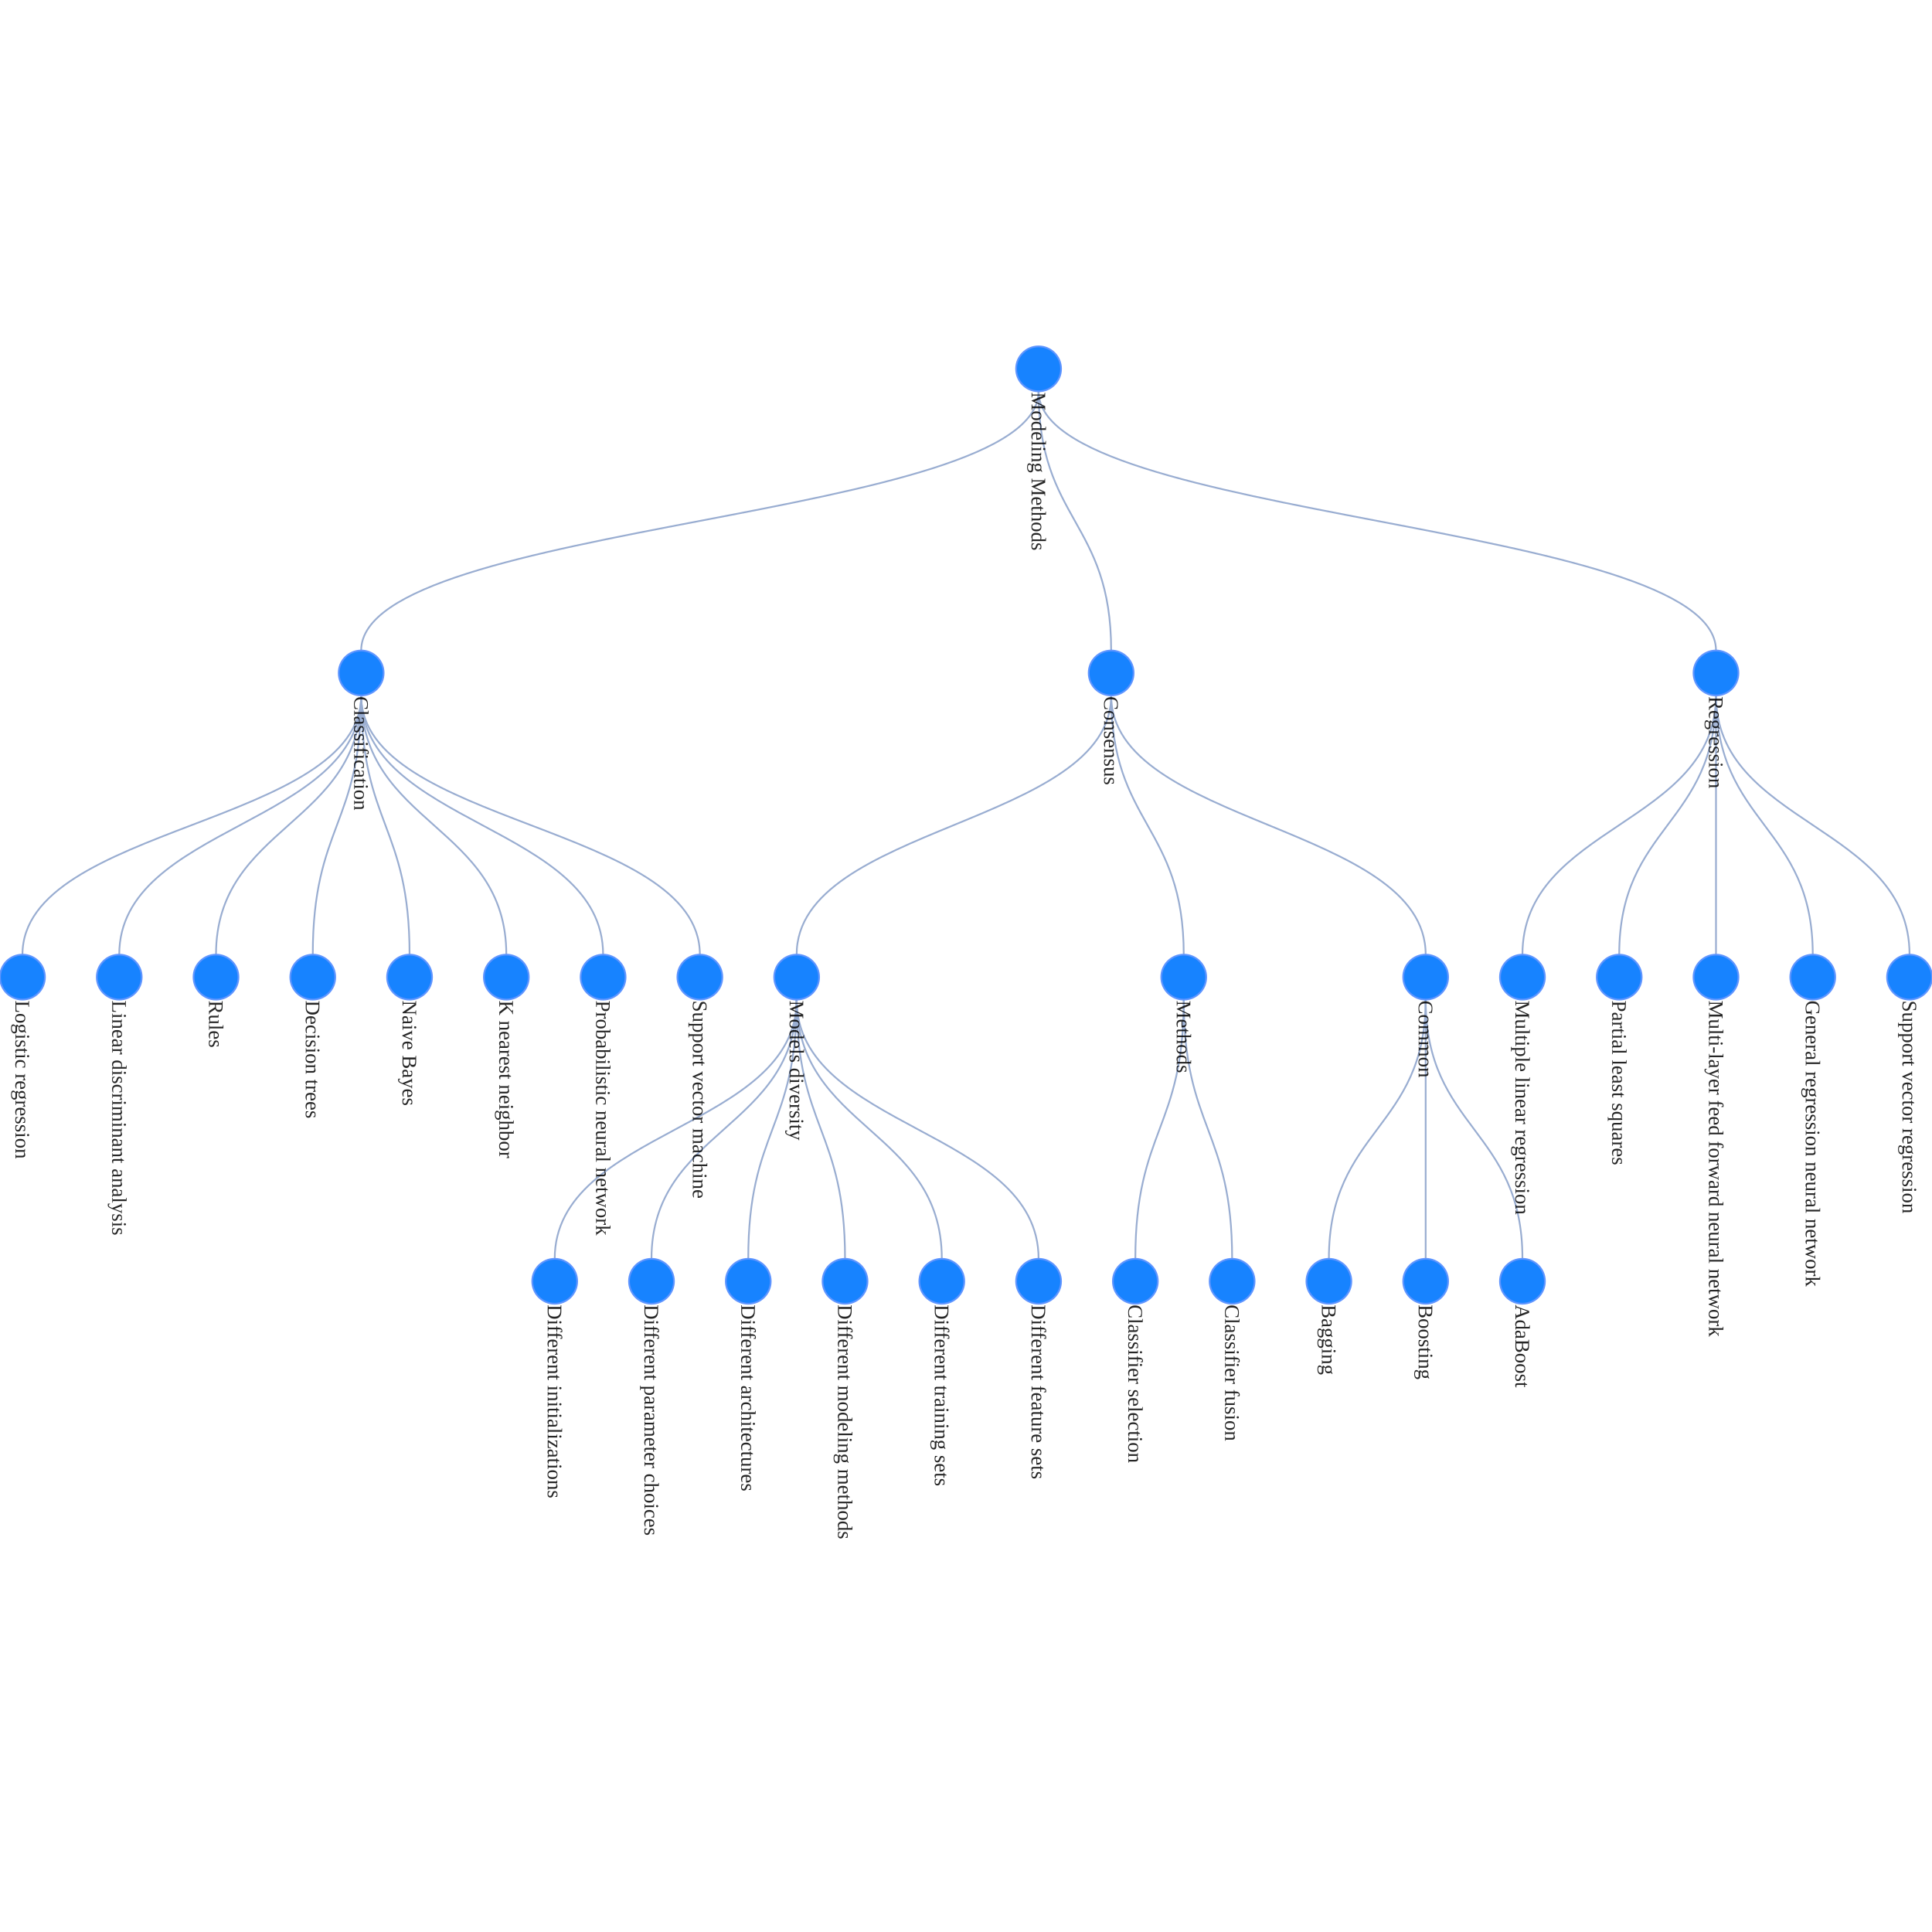
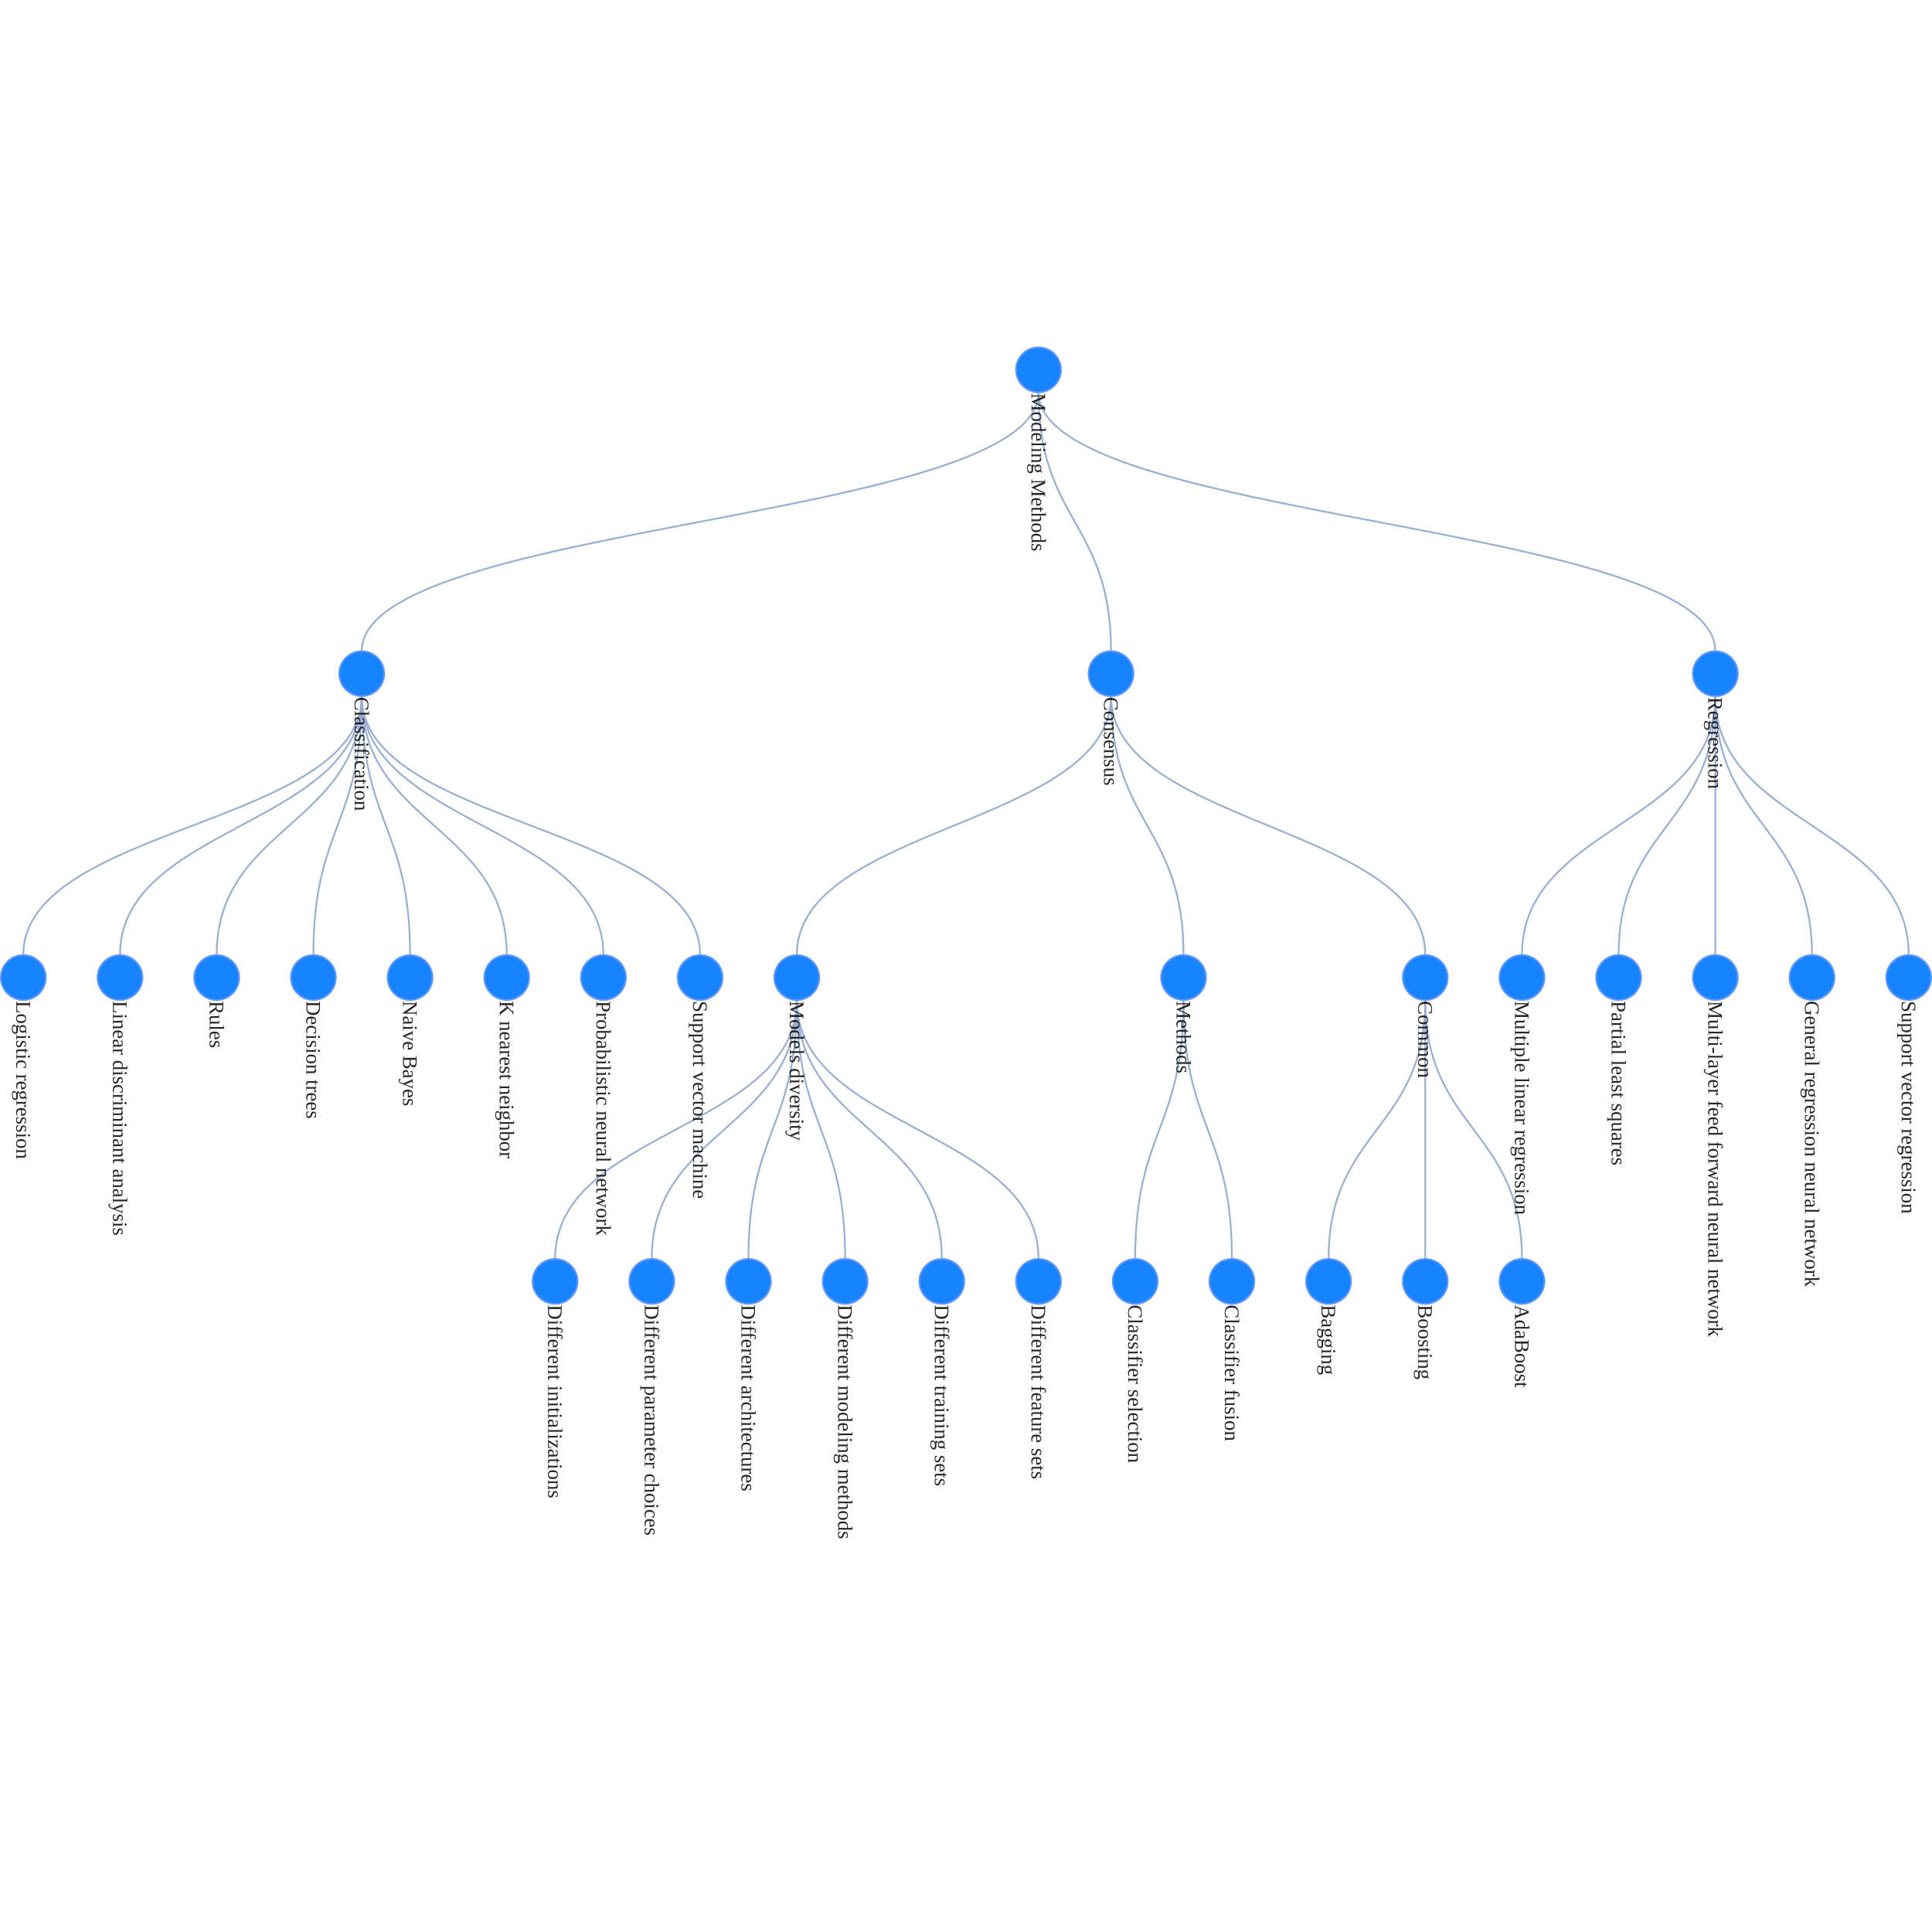
<svg xmlns="http://www.w3.org/2000/svg" width="500" height="500" style="background: transparent; position: absolute; outline: none;" color-interpolation-filters="sRGB" tabindex="1">
  <defs />
-   <g transform="matrix(0.447227,0,0,0.447227,290.2504,170.5903)">
+   <g transform="matrix(0.446828,0,0,0.446828,290.2145,170.773)">
    <g fill="none" transform="matrix(1,0,0,1,0,0)">
      <g fill="none" transform="matrix(1,0,0,1,0,0)" />
      <g fill="none" transform="matrix(1,0,0,1,0,0)">
        <g fill="none" marker-start="false" marker-end="false" transform="matrix(1,0,0,1,0,0)">
          <g fill="none" marker-start="false" marker-end="false" stroke="transparent" stroke-width="3" />
          <g transform="matrix(1,0,0,1,-440,-155)">
            <path fill="none" d="M 392,0 C 392 75,0 75,0 150" stroke-width="1" stroke="rgba(153,173,209,1)" />
            <path fill="none" d="M 0,0 C 0 0,0 0,0 0" stroke-width="3" stroke="transparent" />
          </g>
        </g>
        <g fill="none" marker-start="false" marker-end="false" transform="matrix(1,0,0,1,0,0)">
          <g fill="none" marker-start="false" marker-end="false" stroke="transparent" stroke-width="3" />
          <g transform="matrix(1,0,0,1,-48,-155)">
            <path fill="none" d="M 0,0 C 0 75,42 75,42 150" stroke-width="1" stroke="rgba(153,173,209,1)" />
            <path fill="none" d="M 0,0 C 0 0,0 0,0 0" stroke-width="3" stroke="transparent" />
          </g>
        </g>
        <g fill="none" marker-start="false" marker-end="false" transform="matrix(1,0,0,1,0,0)">
          <g fill="none" marker-start="false" marker-end="false" stroke="transparent" stroke-width="3" />
          <g transform="matrix(1,0,0,1,-48,-155)">
            <path fill="none" d="M 0,0 C 0 75,392 75,392 150" stroke-width="1" stroke="rgba(153,173,209,1)" />
            <path fill="none" d="M 0,0 C 0 0,0 0,0 0" stroke-width="3" stroke="transparent" />
          </g>
        </g>
        <g fill="none" marker-start="false" marker-end="false" transform="matrix(1,0,0,1,0,0)">
          <g fill="none" marker-start="false" marker-end="false" stroke="transparent" stroke-width="3" />
          <g transform="matrix(1,0,0,1,-636,21)">
            <path fill="none" d="M 196,0 C 196 75,0 75,0 150" stroke-width="1" stroke="rgba(153,173,209,1)" />
            <path fill="none" d="M 0,0 C 0 0,0 0,0 0" stroke-width="3" stroke="transparent" />
          </g>
        </g>
        <g fill="none" marker-start="false" marker-end="false" transform="matrix(1,0,0,1,0,0)">
          <g fill="none" marker-start="false" marker-end="false" stroke="transparent" stroke-width="3" />
          <g transform="matrix(1,0,0,1,-580,21)">
            <path fill="none" d="M 140,0 C 140 75,0 75,0 150" stroke-width="1" stroke="rgba(153,173,209,1)" />
            <path fill="none" d="M 0,0 C 0 0,0 0,0 0" stroke-width="3" stroke="transparent" />
          </g>
        </g>
        <g fill="none" marker-start="false" marker-end="false" transform="matrix(1,0,0,1,0,0)">
          <g fill="none" marker-start="false" marker-end="false" stroke="transparent" stroke-width="3" />
          <g transform="matrix(1,0,0,1,-524,21)">
            <path fill="none" d="M 84,0 C 84 75,0 75,0 150" stroke-width="1" stroke="rgba(153,173,209,1)" />
            <path fill="none" d="M 0,0 C 0 0,0 0,0 0" stroke-width="3" stroke="transparent" />
          </g>
        </g>
        <g fill="none" marker-start="false" marker-end="false" transform="matrix(1,0,0,1,0,0)">
          <g fill="none" marker-start="false" marker-end="false" stroke="transparent" stroke-width="3" />
          <g transform="matrix(1,0,0,1,-468,21)">
            <path fill="none" d="M 28,0 C 28 75,0 75,0 150" stroke-width="1" stroke="rgba(153,173,209,1)" />
            <path fill="none" d="M 0,0 C 0 0,0 0,0 0" stroke-width="3" stroke="transparent" />
          </g>
        </g>
        <g fill="none" marker-start="false" marker-end="false" transform="matrix(1,0,0,1,0,0)">
          <g fill="none" marker-start="false" marker-end="false" stroke="transparent" stroke-width="3" />
          <g transform="matrix(1,0,0,1,-440,21)">
            <path fill="none" d="M 0,0 C 0 75,28 75,28 150" stroke-width="1" stroke="rgba(153,173,209,1)" />
            <path fill="none" d="M 0,0 C 0 0,0 0,0 0" stroke-width="3" stroke="transparent" />
          </g>
        </g>
        <g fill="none" marker-start="false" marker-end="false" transform="matrix(1,0,0,1,0,0)">
          <g fill="none" marker-start="false" marker-end="false" stroke="transparent" stroke-width="3" />
          <g transform="matrix(1,0,0,1,-440,21)">
            <path fill="none" d="M 0,0 C 0 75,84 75,84 150" stroke-width="1" stroke="rgba(153,173,209,1)" />
            <path fill="none" d="M 0,0 C 0 0,0 0,0 0" stroke-width="3" stroke="transparent" />
          </g>
        </g>
        <g fill="none" marker-start="false" marker-end="false" transform="matrix(1,0,0,1,0,0)">
          <g fill="none" marker-start="false" marker-end="false" stroke="transparent" stroke-width="3" />
          <g transform="matrix(1,0,0,1,-440,21)">
            <path fill="none" d="M 0,0 C 0 75,140 75,140 150" stroke-width="1" stroke="rgba(153,173,209,1)" />
            <path fill="none" d="M 0,0 C 0 0,0 0,0 0" stroke-width="3" stroke="transparent" />
          </g>
        </g>
        <g fill="none" marker-start="false" marker-end="false" transform="matrix(1,0,0,1,0,0)">
          <g fill="none" marker-start="false" marker-end="false" stroke="transparent" stroke-width="3" />
          <g transform="matrix(1,0,0,1,-440,21)">
            <path fill="none" d="M 0,0 C 0 75,196 75,196 150" stroke-width="1" stroke="rgba(153,173,209,1)" />
            <path fill="none" d="M 0,0 C 0 0,0 0,0 0" stroke-width="3" stroke="transparent" />
          </g>
        </g>
        <g fill="none" marker-start="false" marker-end="false" transform="matrix(1,0,0,1,0,0)">
          <g fill="none" marker-start="false" marker-end="false" stroke="transparent" stroke-width="3" />
          <g transform="matrix(1,0,0,1,-188,21)">
            <path fill="none" d="M 182,0 C 182 75,0 75,0 150" stroke-width="1" stroke="rgba(153,173,209,1)" />
            <path fill="none" d="M 0,0 C 0 0,0 0,0 0" stroke-width="3" stroke="transparent" />
          </g>
        </g>
        <g fill="none" marker-start="false" marker-end="false" transform="matrix(1,0,0,1,0,0)">
          <g fill="none" marker-start="false" marker-end="false" stroke="transparent" stroke-width="3" />
          <g transform="matrix(1,0,0,1,-6,21)">
            <path fill="none" d="M 0,0 C 0 75,42 75,42 150" stroke-width="1" stroke="rgba(153,173,209,1)" />
            <path fill="none" d="M 0,0 C 0 0,0 0,0 0" stroke-width="3" stroke="transparent" />
          </g>
        </g>
        <g fill="none" marker-start="false" marker-end="false" transform="matrix(1,0,0,1,0,0)">
          <g fill="none" marker-start="false" marker-end="false" stroke="transparent" stroke-width="3" />
          <g transform="matrix(1,0,0,1,-6,21)">
            <path fill="none" d="M 0,0 C 0 75,182 75,182 150" stroke-width="1" stroke="rgba(153,173,209,1)" />
            <path fill="none" d="M 0,0 C 0 0,0 0,0 0" stroke-width="3" stroke="transparent" />
          </g>
        </g>
        <g fill="none" marker-start="false" marker-end="false" transform="matrix(1,0,0,1,0,0)">
          <g fill="none" marker-start="false" marker-end="false" stroke="transparent" stroke-width="3" />
          <g transform="matrix(1,0,0,1,-328,197)">
            <path fill="none" d="M 140,0 C 140 75,0 75,0 150" stroke-width="1" stroke="rgba(153,173,209,1)" />
            <path fill="none" d="M 0,0 C 0 0,0 0,0 0" stroke-width="3" stroke="transparent" />
          </g>
        </g>
        <g fill="none" marker-start="false" marker-end="false" transform="matrix(1,0,0,1,0,0)">
          <g fill="none" marker-start="false" marker-end="false" stroke="transparent" stroke-width="3" />
          <g transform="matrix(1,0,0,1,-272,197)">
            <path fill="none" d="M 84,0 C 84 75,0 75,0 150" stroke-width="1" stroke="rgba(153,173,209,1)" />
            <path fill="none" d="M 0,0 C 0 0,0 0,0 0" stroke-width="3" stroke="transparent" />
          </g>
        </g>
        <g fill="none" marker-start="false" marker-end="false" transform="matrix(1,0,0,1,0,0)">
          <g fill="none" marker-start="false" marker-end="false" stroke="transparent" stroke-width="3" />
          <g transform="matrix(1,0,0,1,-216,197)">
            <path fill="none" d="M 28,0 C 28 75,0 75,0 150" stroke-width="1" stroke="rgba(153,173,209,1)" />
            <path fill="none" d="M 0,0 C 0 0,0 0,0 0" stroke-width="3" stroke="transparent" />
          </g>
        </g>
        <g fill="none" marker-start="false" marker-end="false" transform="matrix(1,0,0,1,0,0)">
          <g fill="none" marker-start="false" marker-end="false" stroke="transparent" stroke-width="3" />
          <g transform="matrix(1,0,0,1,-188,197)">
            <path fill="none" d="M 0,0 C 0 75,28 75,28 150" stroke-width="1" stroke="rgba(153,173,209,1)" />
            <path fill="none" d="M 0,0 C 0 0,0 0,0 0" stroke-width="3" stroke="transparent" />
          </g>
        </g>
        <g fill="none" marker-start="false" marker-end="false" transform="matrix(1,0,0,1,0,0)">
          <g fill="none" marker-start="false" marker-end="false" stroke="transparent" stroke-width="3" />
          <g transform="matrix(1,0,0,1,-188,197)">
            <path fill="none" d="M 0,0 C 0 75,84 75,84 150" stroke-width="1" stroke="rgba(153,173,209,1)" />
            <path fill="none" d="M 0,0 C 0 0,0 0,0 0" stroke-width="3" stroke="transparent" />
          </g>
        </g>
        <g fill="none" marker-start="false" marker-end="false" transform="matrix(1,0,0,1,0,0)">
          <g fill="none" marker-start="false" marker-end="false" stroke="transparent" stroke-width="3" />
          <g transform="matrix(1,0,0,1,-188,197)">
            <path fill="none" d="M 0,0 C 0 75,140 75,140 150" stroke-width="1" stroke="rgba(153,173,209,1)" />
            <path fill="none" d="M 0,0 C 0 0,0 0,0 0" stroke-width="3" stroke="transparent" />
          </g>
        </g>
        <g fill="none" marker-start="false" marker-end="false" transform="matrix(1,0,0,1,0,0)">
          <g fill="none" marker-start="false" marker-end="false" stroke="transparent" stroke-width="3" />
          <g transform="matrix(1,0,0,1,8,197)">
            <path fill="none" d="M 28,0 C 28 75,0 75,0 150" stroke-width="1" stroke="rgba(153,173,209,1)" />
            <path fill="none" d="M 0,0 C 0 0,0 0,0 0" stroke-width="3" stroke="transparent" />
          </g>
        </g>
        <g fill="none" marker-start="false" marker-end="false" transform="matrix(1,0,0,1,0,0)">
          <g fill="none" marker-start="false" marker-end="false" stroke="transparent" stroke-width="3" />
          <g transform="matrix(1,0,0,1,36,197)">
            <path fill="none" d="M 0,0 C 0 75,28 75,28 150" stroke-width="1" stroke="rgba(153,173,209,1)" />
            <path fill="none" d="M 0,0 C 0 0,0 0,0 0" stroke-width="3" stroke="transparent" />
          </g>
        </g>
        <g fill="none" marker-start="false" marker-end="false" transform="matrix(1,0,0,1,0,0)">
          <g fill="none" marker-start="false" marker-end="false" stroke="transparent" stroke-width="3" />
          <g transform="matrix(1,0,0,1,120,197)">
            <path fill="none" d="M 56,0 C 56 75,0 75,0 150" stroke-width="1" stroke="rgba(153,173,209,1)" />
            <path fill="none" d="M 0,0 C 0 0,0 0,0 0" stroke-width="3" stroke="transparent" />
          </g>
        </g>
        <g fill="none" marker-start="false" marker-end="false" transform="matrix(1,0,0,1,0,0)">
          <g fill="none" marker-start="false" marker-end="false" stroke="transparent" stroke-width="3" />
          <g transform="matrix(1,0,0,1,176,197)">
            <path fill="none" d="M 0,0 C 0 75,0 75,0 150" stroke-width="1" stroke="rgba(153,173,209,1)" />
            <path fill="none" d="M 0,0 C 0 0,0 0,0 0" stroke-width="3" stroke="transparent" />
          </g>
        </g>
        <g fill="none" marker-start="false" marker-end="false" transform="matrix(1,0,0,1,0,0)">
          <g fill="none" marker-start="false" marker-end="false" stroke="transparent" stroke-width="3" />
          <g transform="matrix(1,0,0,1,176,197)">
            <path fill="none" d="M 0,0 C 0 75,56 75,56 150" stroke-width="1" stroke="rgba(153,173,209,1)" />
            <path fill="none" d="M 0,0 C 0 0,0 0,0 0" stroke-width="3" stroke="transparent" />
          </g>
        </g>
        <g fill="none" marker-start="false" marker-end="false" transform="matrix(1,0,0,1,0,0)">
          <g fill="none" marker-start="false" marker-end="false" stroke="transparent" stroke-width="3" />
          <g transform="matrix(1,0,0,1,232,21)">
            <path fill="none" d="M 112,0 C 112 75,0 75,0 150" stroke-width="1" stroke="rgba(153,173,209,1)" />
            <path fill="none" d="M 0,0 C 0 0,0 0,0 0" stroke-width="3" stroke="transparent" />
          </g>
        </g>
        <g fill="none" marker-start="false" marker-end="false" transform="matrix(1,0,0,1,0,0)">
          <g fill="none" marker-start="false" marker-end="false" stroke="transparent" stroke-width="3" />
          <g transform="matrix(1,0,0,1,288,21)">
            <path fill="none" d="M 56,0 C 56 75,0 75,0 150" stroke-width="1" stroke="rgba(153,173,209,1)" />
            <path fill="none" d="M 0,0 C 0 0,0 0,0 0" stroke-width="3" stroke="transparent" />
          </g>
        </g>
        <g fill="none" marker-start="false" marker-end="false" transform="matrix(1,0,0,1,0,0)">
          <g fill="none" marker-start="false" marker-end="false" stroke="transparent" stroke-width="3" />
          <g transform="matrix(1,0,0,1,344,21)">
            <path fill="none" d="M 0,0 C 0 75,0 75,0 150" stroke-width="1" stroke="rgba(153,173,209,1)" />
            <path fill="none" d="M 0,0 C 0 0,0 0,0 0" stroke-width="3" stroke="transparent" />
          </g>
        </g>
        <g fill="none" marker-start="false" marker-end="false" transform="matrix(1,0,0,1,0,0)">
          <g fill="none" marker-start="false" marker-end="false" stroke="transparent" stroke-width="3" />
          <g transform="matrix(1,0,0,1,344,21)">
            <path fill="none" d="M 0,0 C 0 75,56 75,56 150" stroke-width="1" stroke="rgba(153,173,209,1)" />
            <path fill="none" d="M 0,0 C 0 0,0 0,0 0" stroke-width="3" stroke="transparent" />
          </g>
        </g>
        <g fill="none" marker-start="false" marker-end="false" transform="matrix(1,0,0,1,0,0)">
          <g fill="none" marker-start="false" marker-end="false" stroke="transparent" stroke-width="3" />
          <g transform="matrix(1,0,0,1,344,21)">
            <path fill="none" d="M 0,0 C 0 75,112 75,112 150" stroke-width="1" stroke="rgba(153,173,209,1)" />
            <path fill="none" d="M 0,0 C 0 0,0 0,0 0" stroke-width="3" stroke="transparent" />
          </g>
        </g>
      </g>
      <g fill="none" transform="matrix(1,0,0,1,0,0)">
        <g fill="none" transform="matrix(0,1,-1,0,-48,-168)">
          <g transform="matrix(1,0,0,1,0,0)">
            <circle fill="rgba(23,131,255,1)" transform="translate(-13,-13)" cx="13" cy="13" stroke-width="1" stroke="rgba(95,149,255,1)" r="13" />
          </g>
          <g fill="none" transform="matrix(1,0,0,1,13,-0.000002)">
            <g transform="matrix(1,0,0,1,0,0)">
              <text fill="rgba(0,0,0,0.851)" dominant-baseline="central" paint-order="stroke" dx="0.5" font-size="12" text-anchor="left" font-weight="400">
                Modeling Methods
              </text>
            </g>
          </g>
        </g>
        <g fill="none" transform="matrix(0,1,-1,0,-440,8)">
          <g transform="matrix(1,0,0,1,0,0)">
            <circle fill="rgba(23,131,255,1)" transform="translate(-13,-13)" cx="13" cy="13" stroke-width="1" stroke="rgba(95,149,255,1)" r="13" />
          </g>
          <g fill="none" transform="matrix(1,0,0,1,13,-0.00003)">
            <g transform="matrix(1,0,0,1,0,0)">
              <text fill="rgba(0,0,0,0.851)" dominant-baseline="central" paint-order="stroke" dx="0.5" font-size="12" text-anchor="left" font-weight="400">
                Classification
              </text>
            </g>
          </g>
        </g>
        <g fill="none" transform="matrix(0,1,-1,0,-636,184)">
          <g transform="matrix(1,0,0,1,0,0)">
            <circle fill="rgba(23,131,255,1)" transform="translate(-13,-13)" cx="13" cy="13" stroke-width="1" stroke="rgba(95,149,255,1)" r="13" />
          </g>
          <g fill="none" transform="matrix(1,0,0,1,12.99999,0.000006)">
            <g transform="matrix(1,0,0,1,0,0)">
              <text fill="rgba(0,0,0,0.851)" dominant-baseline="central" paint-order="stroke" dx="0.5" font-size="12" text-anchor="left" font-weight="400">
                Logistic regression
              </text>
            </g>
          </g>
        </g>
        <g fill="none" transform="matrix(0,1,-1,0,-580,184)">
          <g transform="matrix(1,0,0,1,0,0)">
            <circle fill="rgba(23,131,255,1)" transform="translate(-13,-13)" cx="13" cy="13" stroke-width="1" stroke="rgba(95,149,255,1)" r="13" />
          </g>
          <g fill="none" transform="matrix(1,0,0,1,13,0.000006)">
            <g transform="matrix(1,0,0,1,0,0)">
              <text fill="rgba(0,0,0,0.851)" dominant-baseline="central" paint-order="stroke" dx="0.5" font-size="12" text-anchor="left" font-weight="400">
                Linear discriminant analysis
              </text>
            </g>
          </g>
        </g>
        <g fill="none" transform="matrix(0,1,-1,0,-524,184)">
          <g transform="matrix(1,0,0,1,0,0)">
            <circle fill="rgba(23,131,255,1)" transform="translate(-13,-13)" cx="13" cy="13" stroke-width="1" stroke="rgba(95,149,255,1)" r="13" />
          </g>
          <g fill="none" transform="matrix(1,0,0,1,13,0.000006)">
            <g transform="matrix(1,0,0,1,0,0)">
              <text fill="rgba(0,0,0,0.851)" dominant-baseline="central" paint-order="stroke" dx="0.5" font-size="12" text-anchor="left" font-weight="400">
                Rules
              </text>
            </g>
          </g>
        </g>
        <g fill="none" transform="matrix(0,1,-1,0,-468,184)">
          <g transform="matrix(1,0,0,1,0,0)">
            <circle fill="rgba(23,131,255,1)" transform="translate(-13,-13)" cx="13" cy="13" stroke-width="1" stroke="rgba(95,149,255,1)" r="13" />
          </g>
          <g fill="none" transform="matrix(1,0,0,1,13,-0.000024)">
            <g transform="matrix(1,0,0,1,0,0)">
              <text fill="rgba(0,0,0,0.851)" dominant-baseline="central" paint-order="stroke" dx="0.5" font-size="12" text-anchor="left" font-weight="400">
                Decision trees
              </text>
            </g>
          </g>
        </g>
        <g fill="none" transform="matrix(0,1,-1,0,-412,184)">
          <g transform="matrix(1,0,0,1,0,0)">
            <circle fill="rgba(23,131,255,1)" transform="translate(-13,-13)" cx="13" cy="13" stroke-width="1" stroke="rgba(95,149,255,1)" r="13" />
          </g>
          <g fill="none" transform="matrix(1,0,0,1,13,-0.000024)">
            <g transform="matrix(1,0,0,1,0,0)">
              <text fill="rgba(0,0,0,0.851)" dominant-baseline="central" paint-order="stroke" dx="0.5" font-size="12" text-anchor="left" font-weight="400">
                Naive Bayes
              </text>
            </g>
          </g>
        </g>
        <g fill="none" transform="matrix(0,1,-1,0,-356,184)">
          <g transform="matrix(1,0,0,1,0,0)">
            <circle fill="rgba(23,131,255,1)" transform="translate(-13,-13)" cx="13" cy="13" stroke-width="1" stroke="rgba(95,149,255,1)" r="13" />
          </g>
          <g fill="none" transform="matrix(1,0,0,1,12.99999,-0.000024)">
            <g transform="matrix(1,0,0,1,0,0)">
              <text fill="rgba(0,0,0,0.851)" dominant-baseline="central" paint-order="stroke" dx="0.5" font-size="12" text-anchor="left" font-weight="400">
                K nearest neighbor
              </text>
            </g>
          </g>
        </g>
        <g fill="none" transform="matrix(0,1,-1,0,-300,184)">
          <g transform="matrix(1,0,0,1,0,0)">
            <circle fill="rgba(23,131,255,1)" transform="translate(-13,-13)" cx="13" cy="13" stroke-width="1" stroke="rgba(95,149,255,1)" r="13" />
          </g>
          <g fill="none" transform="matrix(1,0,0,1,12.99999,-0.000024)">
            <g transform="matrix(1,0,0,1,0,0)">
              <text fill="rgba(0,0,0,0.851)" dominant-baseline="central" paint-order="stroke" dx="0.5" font-size="12" text-anchor="left" font-weight="400">
                Probabilistic neural network
              </text>
            </g>
          </g>
        </g>
        <g fill="none" transform="matrix(0,1,-1,0,-244,184)">
          <g transform="matrix(1,0,0,1,0,0)">
            <circle fill="rgba(23,131,255,1)" transform="translate(-13,-13)" cx="13" cy="13" stroke-width="1" stroke="rgba(95,149,255,1)" r="13" />
          </g>
          <g fill="none" transform="matrix(1,0,0,1,12.99999,-0.000009)">
            <g transform="matrix(1,0,0,1,0,0)">
              <text fill="rgba(0,0,0,0.851)" dominant-baseline="central" paint-order="stroke" dx="0.5" font-size="12" text-anchor="left" font-weight="400">
                Support vector machine
              </text>
            </g>
          </g>
        </g>
        <g fill="none" transform="matrix(0,1,-1,0,-6,8)">
          <g transform="matrix(1,0,0,1,0,0)">
            <circle fill="rgba(23,131,255,1)" transform="translate(-13,-13)" cx="13" cy="13" stroke-width="1" stroke="rgba(95,149,255,1)" r="13" />
          </g>
          <g fill="none" transform="matrix(1,0,0,1,13,0)">
            <g transform="matrix(1,0,0,1,0,0)">
              <text fill="rgba(0,0,0,0.851)" dominant-baseline="central" paint-order="stroke" dx="0.5" font-size="12" text-anchor="left" font-weight="400">
                Consensus
              </text>
            </g>
          </g>
        </g>
        <g fill="none" transform="matrix(0,1,-1,0,-188,184)">
          <g transform="matrix(1,0,0,1,0,0)">
            <circle fill="rgba(23,131,255,1)" transform="translate(-13,-13)" cx="13" cy="13" stroke-width="1" stroke="rgba(95,149,255,1)" r="13" />
          </g>
          <g fill="none" transform="matrix(1,0,0,1,12.99999,-0.000009)">
            <g transform="matrix(1,0,0,1,0,0)">
              <text fill="rgba(0,0,0,0.851)" dominant-baseline="central" paint-order="stroke" dx="0.5" font-size="12" text-anchor="left" font-weight="400">
                Models diversity
              </text>
            </g>
          </g>
        </g>
        <g fill="none" transform="matrix(0,1,-1,0,-328,360)">
          <g transform="matrix(1,0,0,1,0,0)">
            <circle fill="rgba(23,131,255,1)" transform="translate(-13,-13)" cx="13" cy="13" stroke-width="1" stroke="rgba(95,149,255,1)" r="13" />
          </g>
          <g fill="none" transform="matrix(1,0,0,1,12.99999,-0.000018)">
            <g transform="matrix(1,0,0,1,0,0)">
              <text fill="rgba(0,0,0,0.851)" dominant-baseline="central" paint-order="stroke" dx="0.5" font-size="12" text-anchor="left" font-weight="400">
                Different initializations
              </text>
            </g>
          </g>
        </g>
        <g fill="none" transform="matrix(0,1,-1,0,-272,360)">
          <g transform="matrix(1,0,0,1,0,0)">
            <circle fill="rgba(23,131,255,1)" transform="translate(-13,-13)" cx="13" cy="13" stroke-width="1" stroke="rgba(95,149,255,1)" r="13" />
          </g>
          <g fill="none" transform="matrix(1,0,0,1,12.99999,-0.000018)">
            <g transform="matrix(1,0,0,1,0,0)">
              <text fill="rgba(0,0,0,0.851)" dominant-baseline="central" paint-order="stroke" dx="0.5" font-size="12" text-anchor="left" font-weight="400">
                Different parameter choices
              </text>
            </g>
          </g>
        </g>
        <g fill="none" transform="matrix(0,1,-1,0,-216,360)">
          <g transform="matrix(1,0,0,1,0,0)">
            <circle fill="rgba(23,131,255,1)" transform="translate(-13,-13)" cx="13" cy="13" stroke-width="1" stroke="rgba(95,149,255,1)" r="13" />
          </g>
          <g fill="none" transform="matrix(1,0,0,1,12.99999,-0.000003)">
            <g transform="matrix(1,0,0,1,0,0)">
              <text fill="rgba(0,0,0,0.851)" dominant-baseline="central" paint-order="stroke" dx="0.5" font-size="12" text-anchor="left" font-weight="400">
                Different architectures
              </text>
            </g>
          </g>
        </g>
        <g fill="none" transform="matrix(0,1,-1,0,-160,360)">
          <g transform="matrix(1,0,0,1,0,0)">
            <circle fill="rgba(23,131,255,1)" transform="translate(-13,-13)" cx="13" cy="13" stroke-width="1" stroke="rgba(95,149,255,1)" r="13" />
          </g>
          <g fill="none" transform="matrix(1,0,0,1,13,-0.000003)">
            <g transform="matrix(1,0,0,1,0,0)">
              <text fill="rgba(0,0,0,0.851)" dominant-baseline="central" paint-order="stroke" dx="0.5" font-size="12" text-anchor="left" font-weight="400">
                Different modeling methods
              </text>
            </g>
          </g>
        </g>
        <g fill="none" transform="matrix(0,1,-1,0,-104,360)">
          <g transform="matrix(1,0,0,1,0,0)">
            <circle fill="rgba(23,131,255,1)" transform="translate(-13,-13)" cx="13" cy="13" stroke-width="1" stroke="rgba(95,149,255,1)" r="13" />
          </g>
          <g fill="none" transform="matrix(1,0,0,1,13,-0.000003)">
            <g transform="matrix(1,0,0,1,0,0)">
              <text fill="rgba(0,0,0,0.851)" dominant-baseline="central" paint-order="stroke" dx="0.5" font-size="12" text-anchor="left" font-weight="400">
                Different training sets
              </text>
            </g>
          </g>
        </g>
        <g fill="none" transform="matrix(0,1,-1,0,-48,360)">
          <g transform="matrix(1,0,0,1,0,0)">
            <circle fill="rgba(23,131,255,1)" transform="translate(-13,-13)" cx="13" cy="13" stroke-width="1" stroke="rgba(95,149,255,1)" r="13" />
          </g>
          <g fill="none" transform="matrix(1,0,0,1,13,-0.000003)">
            <g transform="matrix(1,0,0,1,0,0)">
              <text fill="rgba(0,0,0,0.851)" dominant-baseline="central" paint-order="stroke" dx="0.5" font-size="12" text-anchor="left" font-weight="400">
                Different feature sets
              </text>
            </g>
          </g>
        </g>
        <g fill="none" transform="matrix(0,1,-1,0,36,184)">
          <g transform="matrix(1,0,0,1,0,0)">
            <circle fill="rgba(23,131,255,1)" transform="translate(-13,-13)" cx="13" cy="13" stroke-width="1" stroke="rgba(95,149,255,1)" r="13" />
          </g>
          <g fill="none" transform="matrix(1,0,0,1,13,0.000002)">
            <g transform="matrix(1,0,0,1,0,0)">
              <text fill="rgba(0,0,0,0.851)" dominant-baseline="central" paint-order="stroke" dx="0.5" font-size="12" text-anchor="left" font-weight="400">
                Methods
              </text>
            </g>
          </g>
        </g>
        <g fill="none" transform="matrix(0,1,-1,0,8,360)">
          <g transform="matrix(1,0,0,1,0,0)">
            <circle fill="rgba(23,131,255,1)" transform="translate(-13,-13)" cx="13" cy="13" stroke-width="1" stroke="rgba(95,149,255,1)" r="13" />
          </g>
          <g fill="none" transform="matrix(1,0,0,1,13,0)">
            <g transform="matrix(1,0,0,1,0,0)">
              <text fill="rgba(0,0,0,0.851)" dominant-baseline="central" paint-order="stroke" dx="0.5" font-size="12" text-anchor="left" font-weight="400">
                Classifier selection
              </text>
            </g>
          </g>
        </g>
        <g fill="none" transform="matrix(0,1,-1,0,64,360)">
          <g transform="matrix(1,0,0,1,0,0)">
            <circle fill="rgba(23,131,255,1)" transform="translate(-13,-13)" cx="13" cy="13" stroke-width="1" stroke="rgba(95,149,255,1)" r="13" />
          </g>
          <g fill="none" transform="matrix(1,0,0,1,13,0)">
            <g transform="matrix(1,0,0,1,0,0)">
              <text fill="rgba(0,0,0,0.851)" dominant-baseline="central" paint-order="stroke" dx="0.5" font-size="12" text-anchor="left" font-weight="400">
                Classifier fusion
              </text>
            </g>
          </g>
        </g>
        <g fill="none" transform="matrix(0,1,-1,0,176,184)">
          <g transform="matrix(1,0,0,1,0,0)">
            <circle fill="rgba(23,131,255,1)" transform="translate(-13,-13)" cx="13" cy="13" stroke-width="1" stroke="rgba(95,149,255,1)" r="13" />
          </g>
          <g fill="none" transform="matrix(1,0,0,1,12.99999,0.000006)">
            <g transform="matrix(1,0,0,1,0,0)">
              <text fill="rgba(0,0,0,0.851)" dominant-baseline="central" paint-order="stroke" dx="0.5" font-size="12" text-anchor="left" font-weight="400">
                Common
              </text>
            </g>
          </g>
        </g>
        <g fill="none" transform="matrix(0,1,-1,0,120,360)">
          <g transform="matrix(1,0,0,1,0,0)">
            <circle fill="rgba(23,131,255,1)" transform="translate(-13,-13)" cx="13" cy="13" stroke-width="1" stroke="rgba(95,149,255,1)" r="13" />
          </g>
          <g fill="none" transform="matrix(1,0,0,1,12.99997,0.000005)">
            <g transform="matrix(1,0,0,1,0,0)">
              <text fill="rgba(0,0,0,0.851)" dominant-baseline="central" paint-order="stroke" dx="0.5" font-size="12" text-anchor="left" font-weight="400">
                Bagging
              </text>
            </g>
          </g>
        </g>
        <g fill="none" transform="matrix(0,1,-1,0,176,360)">
          <g transform="matrix(1,0,0,1,0,0)">
            <circle fill="rgba(23,131,255,1)" transform="translate(-13,-13)" cx="13" cy="13" stroke-width="1" stroke="rgba(95,149,255,1)" r="13" />
          </g>
          <g fill="none" transform="matrix(1,0,0,1,12.99998,0.000012)">
            <g transform="matrix(1,0,0,1,0,0)">
              <text fill="rgba(0,0,0,0.851)" dominant-baseline="central" paint-order="stroke" dx="0.5" font-size="12" text-anchor="left" font-weight="400">
                Boosting
              </text>
            </g>
          </g>
        </g>
        <g fill="none" transform="matrix(0,1,-1,0,232,360)">
          <g transform="matrix(1,0,0,1,0,0)">
            <circle fill="rgba(23,131,255,1)" transform="translate(-13,-13)" cx="13" cy="13" stroke-width="1" stroke="rgba(95,149,255,1)" r="13" />
          </g>
          <g fill="none" transform="matrix(1,0,0,1,12.99998,0.000012)">
            <g transform="matrix(1,0,0,1,0,0)">
              <text fill="rgba(0,0,0,0.851)" dominant-baseline="central" paint-order="stroke" dx="0.5" font-size="12" text-anchor="left" font-weight="400">
                AdaBoost
              </text>
            </g>
          </g>
        </g>
        <g fill="none" transform="matrix(0,1,-1,0,344,8)">
          <g transform="matrix(1,0,0,1,0,0)">
            <circle fill="rgba(23,131,255,1)" transform="translate(-13,-13)" cx="13" cy="13" stroke-width="1" stroke="rgba(95,149,255,1)" r="13" />
          </g>
          <g fill="none" transform="matrix(1,0,0,1,13,0)">
            <g transform="matrix(1,0,0,1,0,0)">
              <text fill="rgba(0,0,0,0.851)" dominant-baseline="central" paint-order="stroke" dx="0.5" font-size="12" text-anchor="left" font-weight="400">
                Regression
              </text>
            </g>
          </g>
        </g>
        <g fill="none" transform="matrix(0,1,-1,0,232,184)">
          <g transform="matrix(1,0,0,1,0,0)">
            <circle fill="rgba(23,131,255,1)" transform="translate(-13,-13)" cx="13" cy="13" stroke-width="1" stroke="rgba(95,149,255,1)" r="13" />
          </g>
          <g fill="none" transform="matrix(1,0,0,1,12.99999,0.000006)">
            <g transform="matrix(1,0,0,1,0,0)">
              <text fill="rgba(0,0,0,0.851)" dominant-baseline="central" paint-order="stroke" dx="0.5" font-size="12" text-anchor="left" font-weight="400">
                Multiple linear regression
              </text>
            </g>
          </g>
        </g>
        <g fill="none" transform="matrix(0,1,-1,0,288,184)">
          <g transform="matrix(1,0,0,1,0,0)">
            <circle fill="rgba(23,131,255,1)" transform="translate(-13,-13)" cx="13" cy="13" stroke-width="1" stroke="rgba(95,149,255,1)" r="13" />
          </g>
          <g fill="none" transform="matrix(1,0,0,1,13,0.000006)">
            <g transform="matrix(1,0,0,1,0,0)">
              <text fill="rgba(0,0,0,0.851)" dominant-baseline="central" paint-order="stroke" dx="0.5" font-size="12" text-anchor="left" font-weight="400">
                Partial least squares
              </text>
            </g>
          </g>
        </g>
        <g fill="none" transform="matrix(0,1,-1,0,344,184)">
          <g transform="matrix(1,0,0,1,0,0)">
            <circle fill="rgba(23,131,255,1)" transform="translate(-13,-13)" cx="13" cy="13" stroke-width="1" stroke="rgba(95,149,255,1)" r="13" />
          </g>
          <g fill="none" transform="matrix(1,0,0,1,13,0.000006)">
            <g transform="matrix(1,0,0,1,0,0)">
              <text fill="rgba(0,0,0,0.851)" dominant-baseline="central" paint-order="stroke" dx="0.5" font-size="12" text-anchor="left" font-weight="400">
                Multi-layer feed forward neural network
              </text>
            </g>
          </g>
        </g>
        <g fill="none" transform="matrix(0,1,-1,0,400,184)">
          <g transform="matrix(1,0,0,1,0,0)">
            <circle fill="rgba(23,131,255,1)" transform="translate(-13,-13)" cx="13" cy="13" stroke-width="1" stroke="rgba(95,149,255,1)" r="13" />
          </g>
          <g fill="none" transform="matrix(1,0,0,1,13,0.000006)">
            <g transform="matrix(1,0,0,1,0,0)">
              <text fill="rgba(0,0,0,0.851)" dominant-baseline="central" paint-order="stroke" dx="0.5" font-size="12" text-anchor="left" font-weight="400">
                General regression neural network
              </text>
            </g>
          </g>
        </g>
        <g fill="none" transform="matrix(0,1,-1,0,456,184)">
          <g transform="matrix(1,0,0,1,0,0)">
            <circle fill="rgba(23,131,255,1)" transform="translate(-13,-13)" cx="13" cy="13" stroke-width="1" stroke="rgba(95,149,255,1)" r="13" />
          </g>
          <g fill="none" transform="matrix(1,0,0,1,13,0.000006)">
            <g transform="matrix(1,0,0,1,0,0)">
              <text fill="rgba(0,0,0,0.851)" dominant-baseline="central" paint-order="stroke" dx="0.5" font-size="12" text-anchor="left" font-weight="400">
                Support vector regression
              </text>
            </g>
          </g>
        </g>
      </g>
    </g>
  </g>
</svg>
